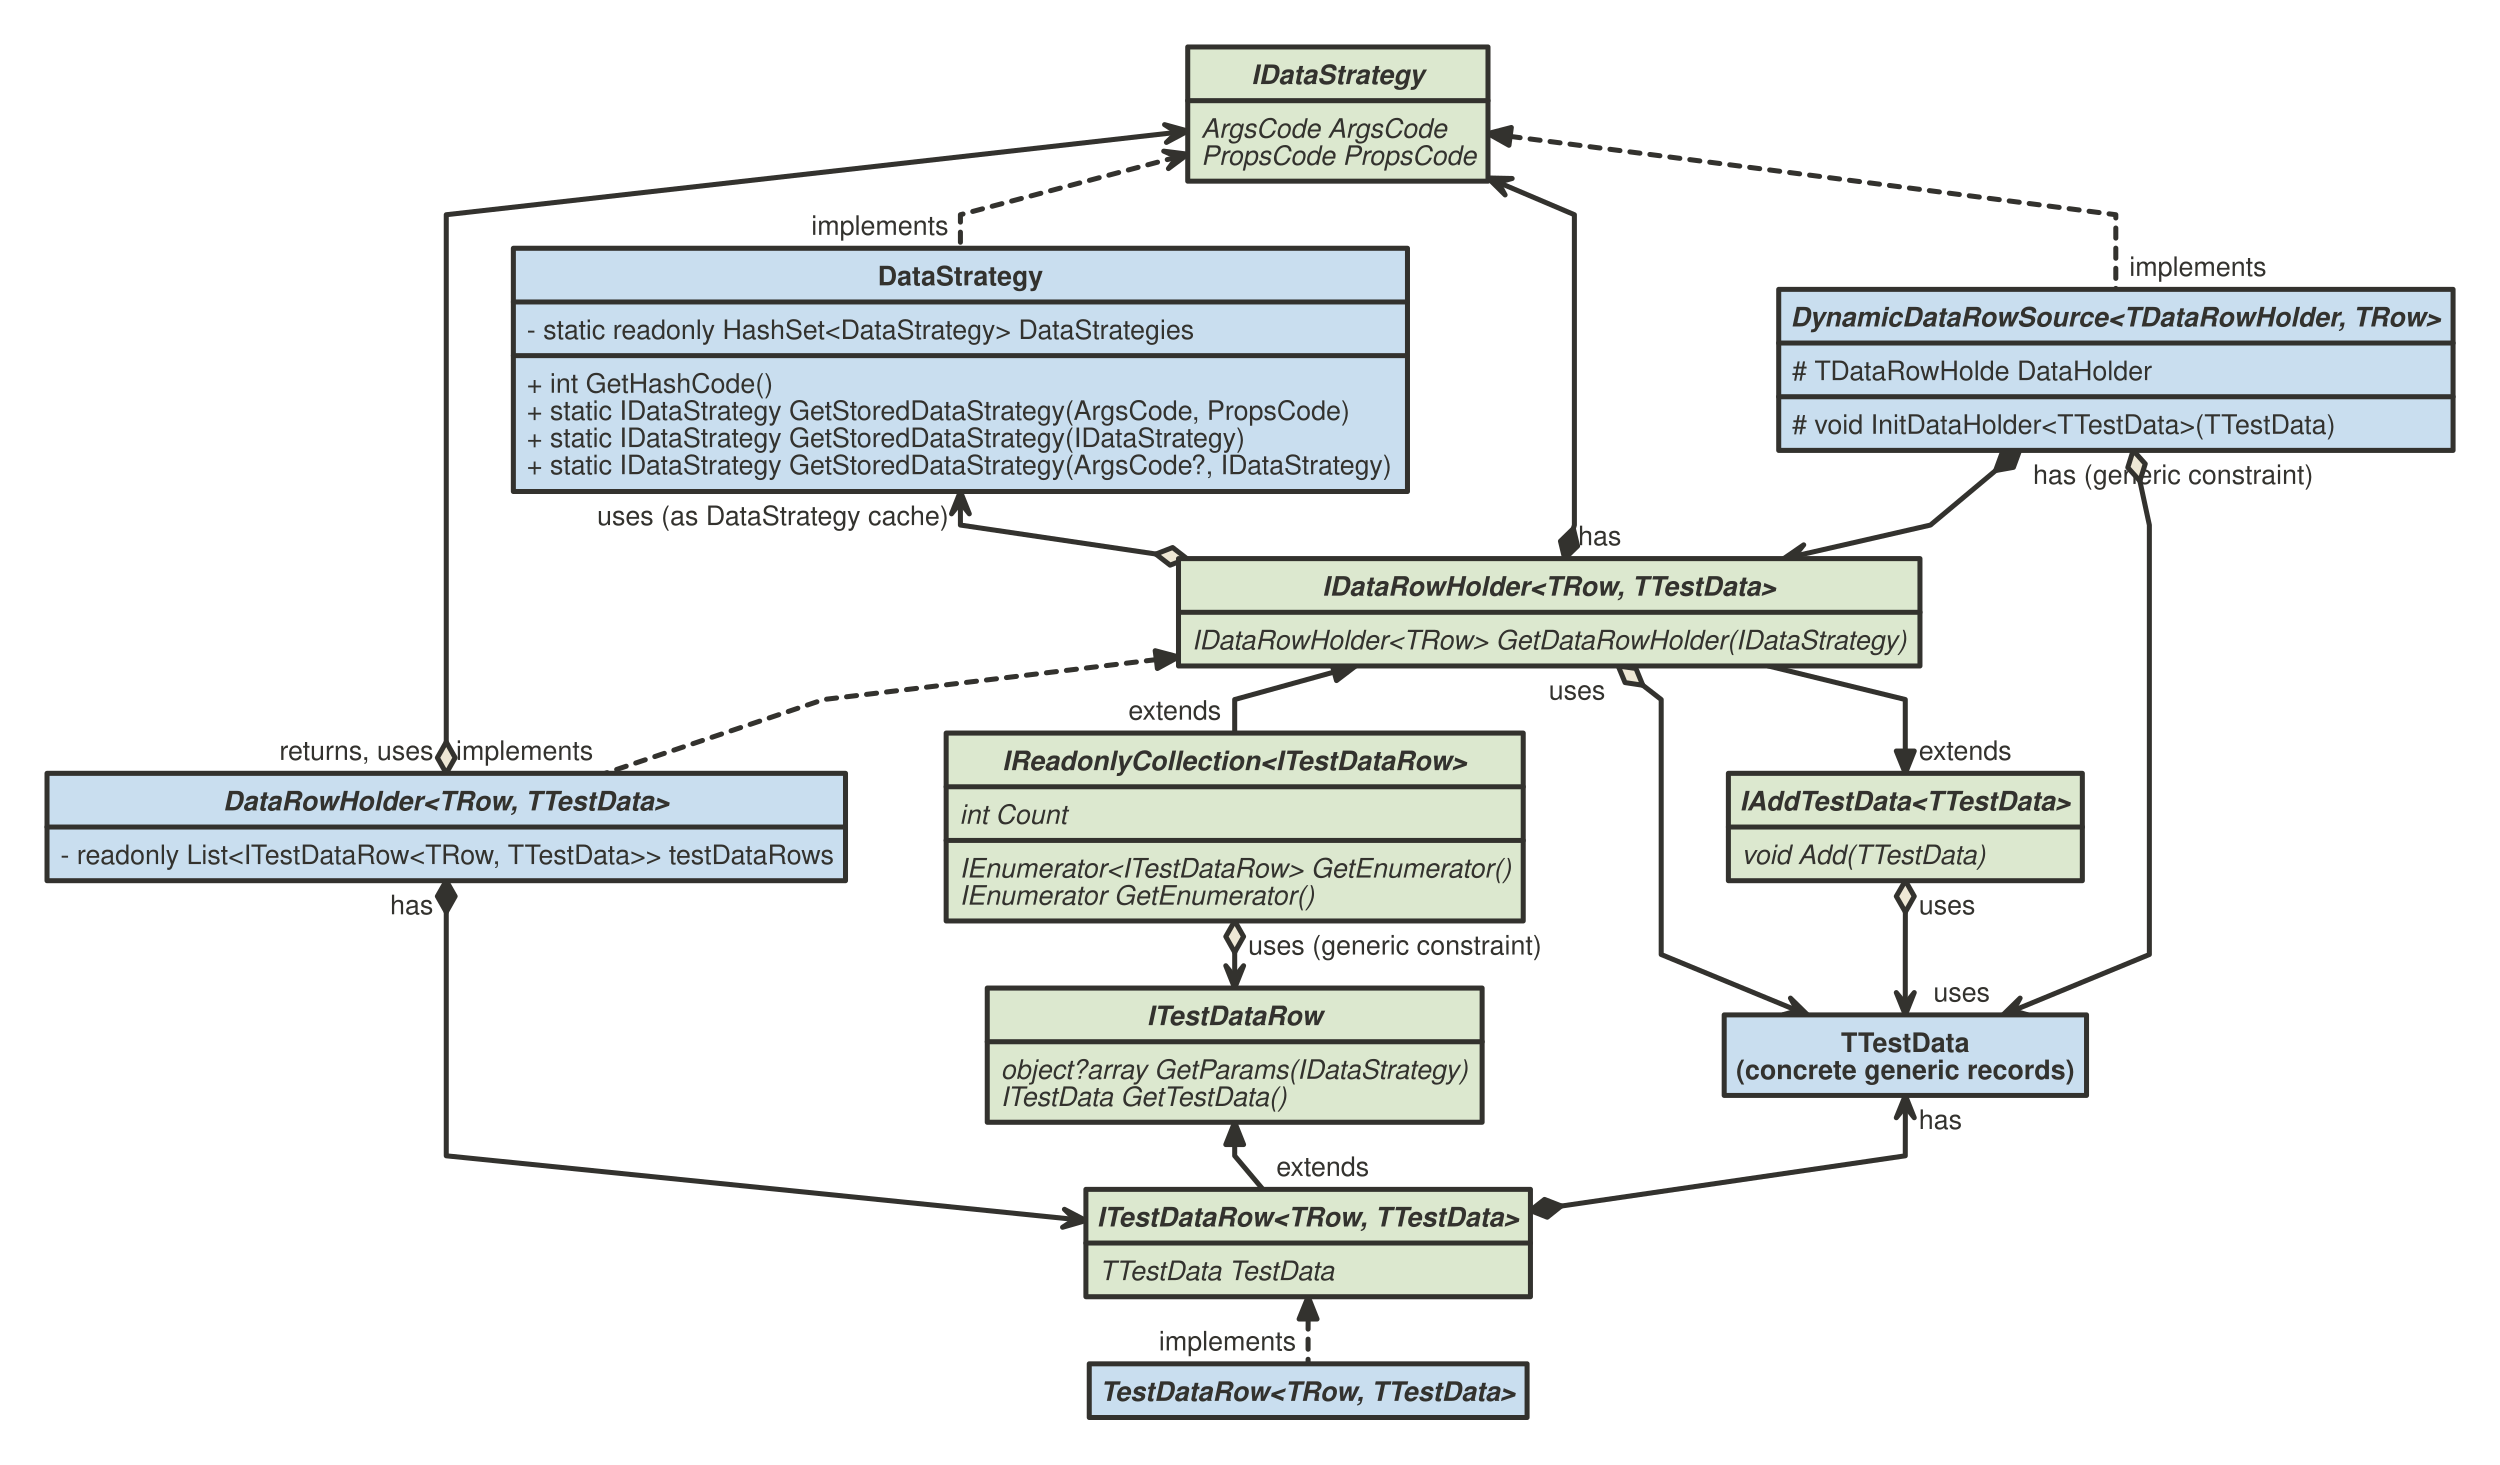
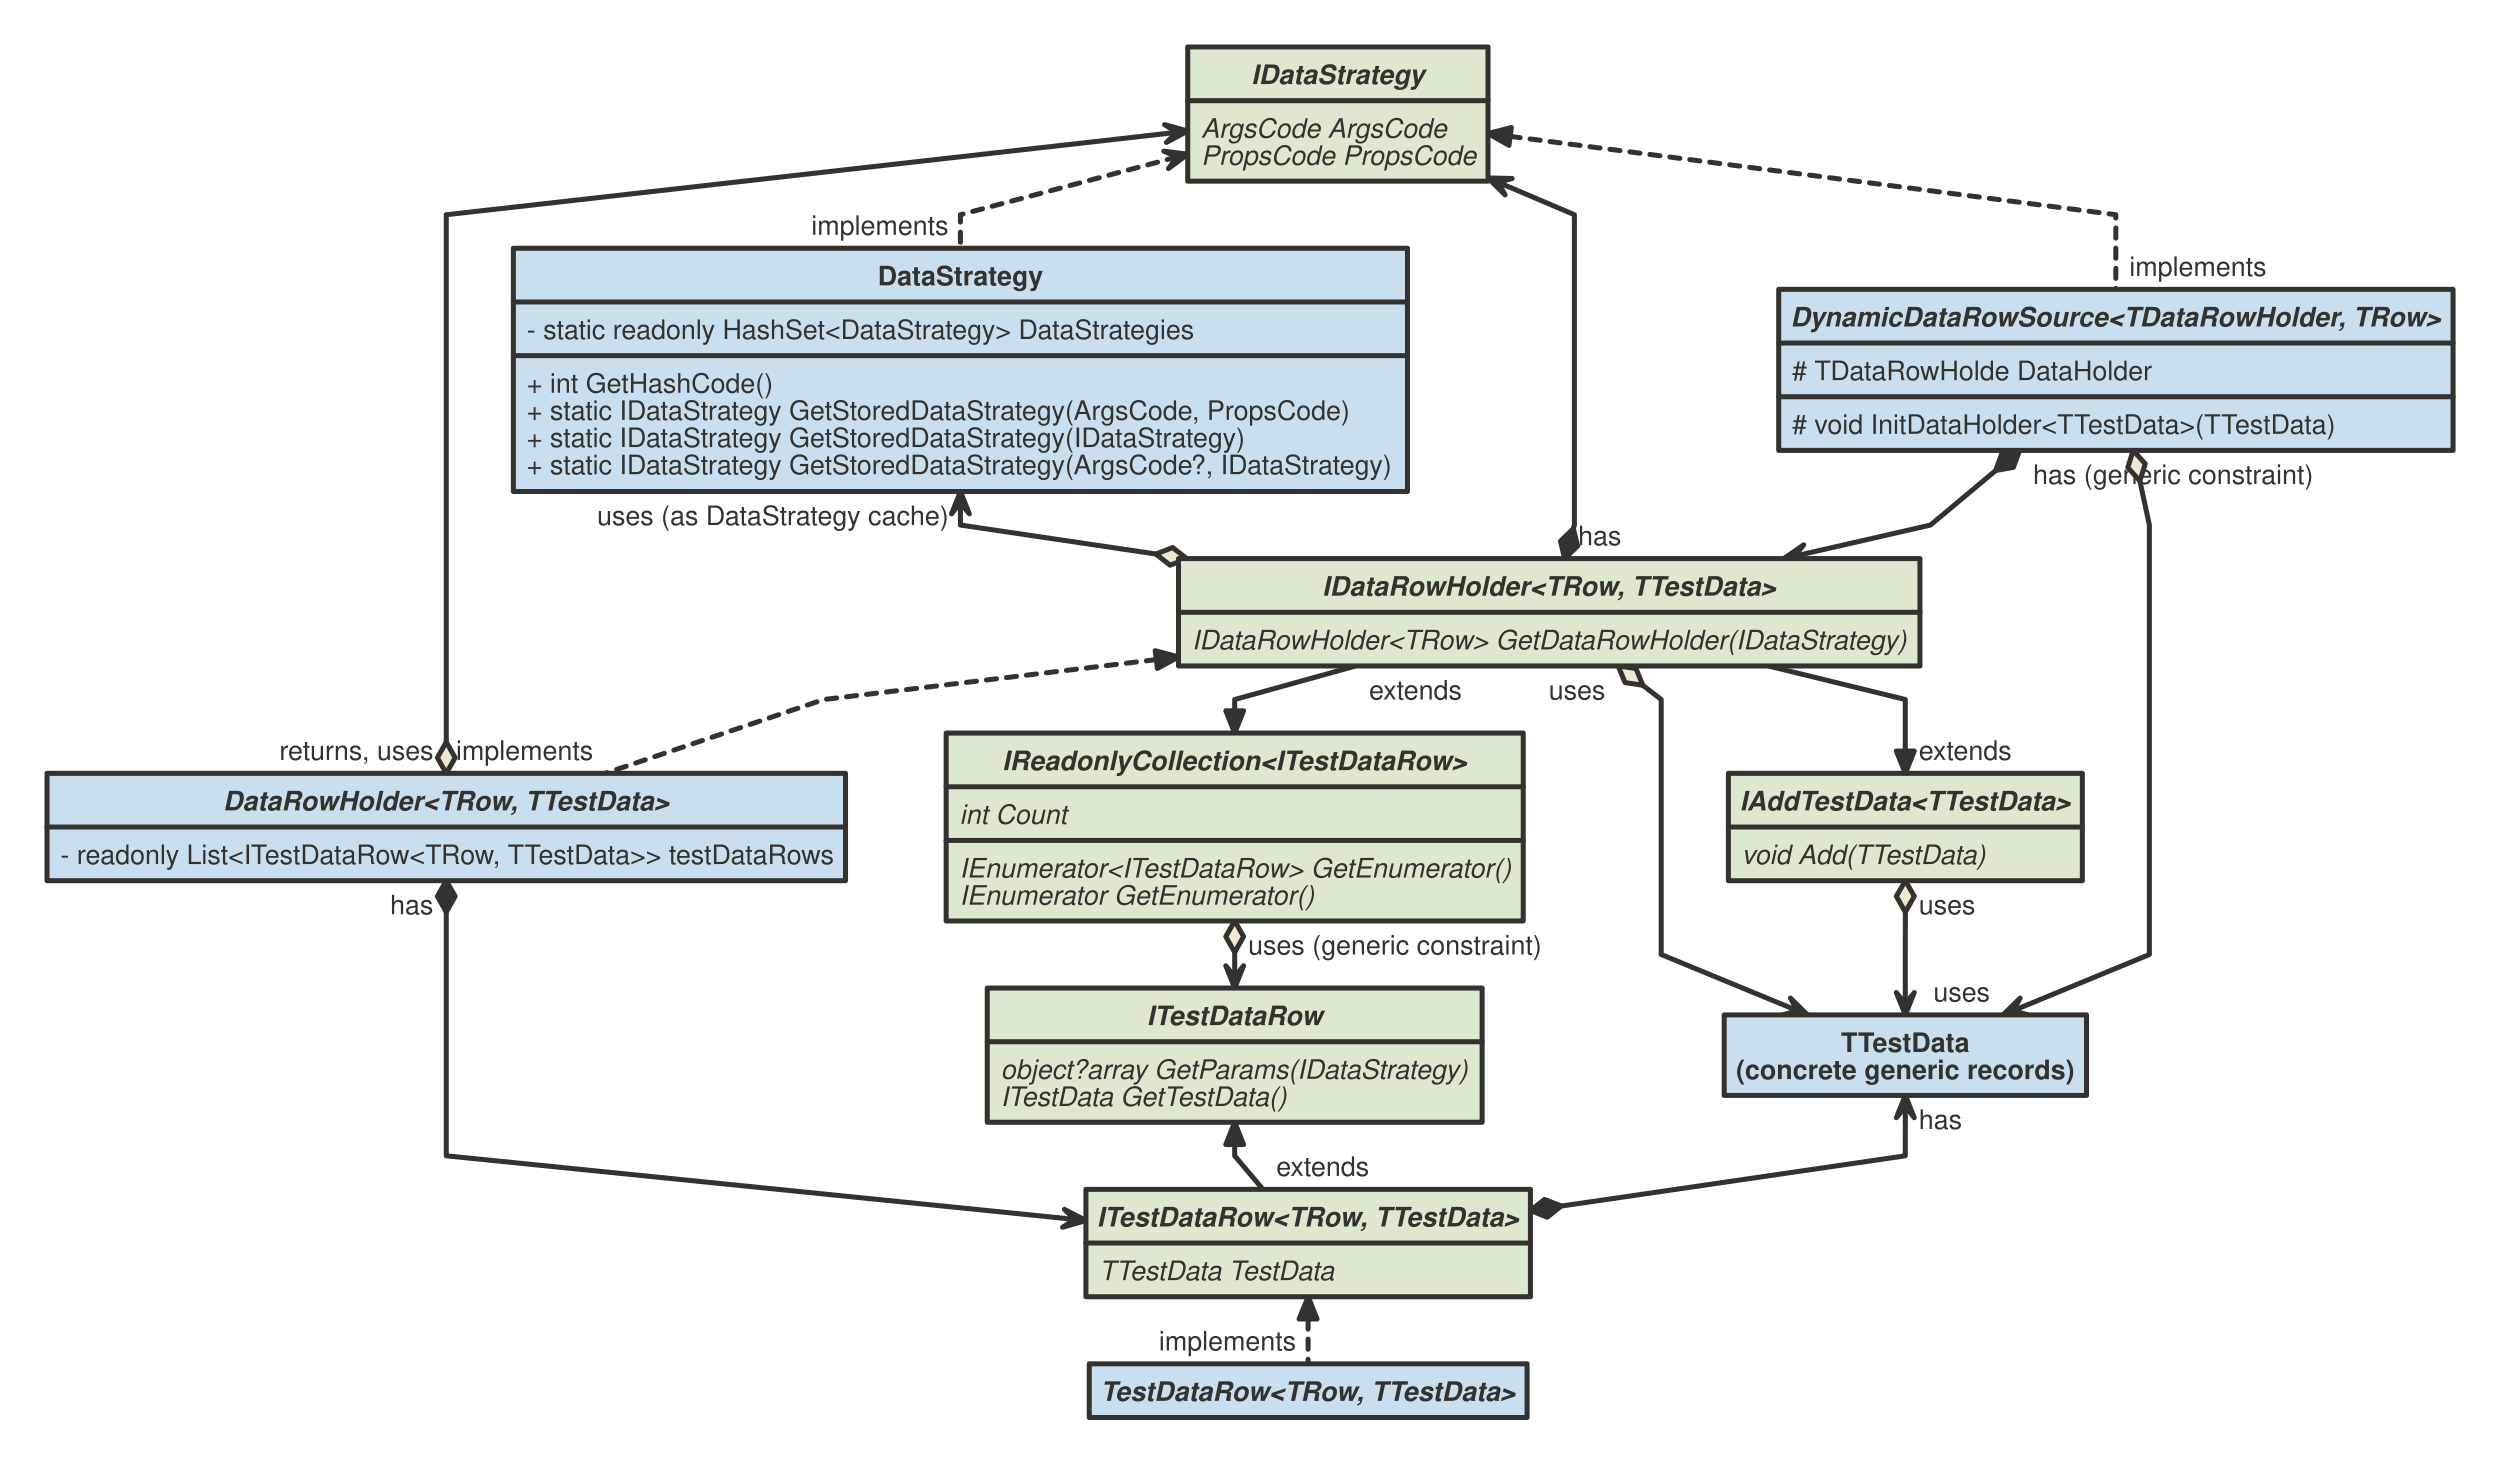
<svg xmlns="http://www.w3.org/2000/svg" version="1.1" baseProfile="full" width="1490.3" height="873.0" viewBox="0 0 1490.25 873">
  <g stroke-width="1.0" text-align="left" font="12pt Helvetica, Arial, sans-serif" font-size="12pt" font-family="Helvetica" font-weight="normal" font-style="normal">
    <g font-family="Helvetica" font-size="12pt" font-weight="bold" font-style="normal" stroke-width="3.0" stroke-linejoin="round" stroke-linecap="round" stroke="#33322E">
      <g stroke="transparent" fill="transparent">
        <rect x="0.0" y="0.0" height="873.0" width="1490.3" stroke="none" />
      </g>
      <g transform="translate(8, 8)" fill="#33322E">
        <g transform="translate(20, 20)" fill="#33322E" font-family="Helvetica" font-size="12pt" font-weight="normal" font-style="normal">
          <text x="138.5" y="425.0" stroke="none">returns, uses</text>
          <path d="M673.4 50.9 L238 100 L238 192.5 L238 192.5 L238 285 L238 285 L238 337 L238 337 L238 389 L238 389 L238 414.333 L238.0 414.3 " fill="none" />
          <g fill="#eee8d5">
            <path d="M232.7 423.7 L238.0 414.3 L243.3 423.7 L238.0 433.0 Z" />
          </g>
          <path d="M667.3 56.9 L673.4 50.9 L666.2 46.3 L680.0 50.1 Z" />
          <text x="455.6" y="112.0" stroke="none">implements</text>
          <g stroke-dasharray="6 6">
            <path d="M673.6 65.6 L544.5 100 L544.5 120 L544.5 120.0 " fill="none" />
          </g>
          <path d="M668.5 72.5 L673.6 65.6 L665.7 62.1 L680.0 63.9 Z" />
          <text x="327.9" y="285.0" stroke="none">uses (as DataStrategy cache)</text>
          <path d="M544.5 271.7 L544.5 285 L661.035 302.264 L661.0 302.3 " fill="none" />
          <g fill="#eee8d5">
            <path d="M669.5 308.9 L661.0 302.3 L671.0 298.4 L679.5 305.0 Z" />
          </g>
          <path d="M549.8 278.3 L544.5 271.7 L539.2 278.3 L544.5 265.0 Z" />
          <text x="1183.9" y="260.5" stroke="none">has
					(generic constraint)</text>
          <path d="M1161.6 252.5 L1122.75 285 L1041.845 303.513 L1041.8 303.5 " fill="none" />
          <path d="M1047.2 296.8 L1041.8 303.5 L1049.5 307.2 L1035.3 305.0 Z" />
          <g fill="#33322E">
            <path d="M1172.2 250.6 L1161.6 252.5 L1165.3 242.4 L1175.9 240.5 Z" />
          </g>
          <text x="912.7" y="297.0" stroke="none">has</text>
          <path d="M865.1 80.7 L910.5 100 L910.5 192.5 L910.5 192.5 L910.5 285 L910.5 285 L909.904 287.065 L909.9 287.1 " fill="none" />
          <g fill="#33322E">
            <path d="M902.2 294.6 L909.9 287.1 L912.4 297.5 L904.7 305.0 Z" />
          </g>
          <path d="M873.4 78.4 L865.1 80.7 L869.2 88.2 L859.0 78.1 Z" />
          <text x="1241.3" y="136.5" stroke="none">implements</text>
          <g stroke-dasharray="6 6">
            <path d="M872.2 53.3 L1233.25 100 L1233.25 144.5 L1233.3 144.5 " fill="none" />
          </g>
          <path d="M872.9 48.0 L872.2 53.3 L871.5 58.6 L859.0 51.6 Z" />
          <text x="1124.5" y="569.0" stroke="none">uses</text>
          <path d="M1247.6 258.7 L1253.25 285 L1253.25 337 L1253.25 337 L1253.25 389 L1253.25 389 L1253.25 465 L1253.25 465 L1253.25 541 L1253.25 541 L1172.113 574.458 L1172.1 574.5 " fill="none" />
          <path d="M1176.2 567.0 L1172.1 574.5 L1180.3 576.8 L1166.0 577.0 Z" />
          <g fill="#eee8d5">
            <path d="M1250.8 248.5 L1247.6 258.7 L1240.4 250.7 L1243.6 240.5 Z" />
          </g>
          <text x="243.8" y="425.0" stroke="none">implements</text>
          <g stroke-dasharray="6 6">
            <path d="M661.3 365.2 L463 389 L332.737 433 L332.7 433.0 " fill="none" />
          </g>
          <path d="M661.9 370.5 L661.3 365.2 L660.6 359.9 L674.5 363.6 Z" />
-           <text x="644.6" y="401.0" stroke="none">extends</text>
-           <path d="M767.3 372.6 L708 389 L708 409 L708.0 409.0 " fill="none" />
-           <path d="M768.7 377.7 L767.3 372.6 L765.8 367.4 L780.1 369.0 Z" />
+           <text x="788.1" y="389.0" stroke="none">extends</text>
+           <path d="M780.1 369.0 L708 389 L708 395.667 L708.0 395.7 " fill="none" />
+           <path d="M702.7 395.7 L708.0 395.7 L713.3 395.7 L708.0 409.0 Z" />
          <text x="716.0" y="541.0" stroke="none">uses (generic constraint)</text>
          <path d="M708.0 539.7 L708 541 L708 554.333 L708.0 554.3 " fill="none" />
          <path d="M702.7 547.7 L708.0 554.3 L713.3 547.7 L708.0 561.0 Z" />
          <g fill="#eee8d5">
            <path d="M713.3 530.3 L708.0 539.7 L702.7 530.3 L708.0 521.0 Z" />
          </g>
          <text x="732.8" y="673.0" stroke="none">extends</text>
          <path d="M708.0 654.3 L708 661 L724.827 681 L724.8 681.0 " fill="none" />
          <path d="M713.3 654.3 L708.0 654.3 L702.7 654.3 L708.0 641.0 Z" />
          <text x="895.2" y="389.0" stroke="none">uses</text>
          <path d="M951.3 380.5 L962.25 389 L962.25 465 L962.25 465 L962.25 541 L962.25 541 L1043.387 574.458 L1043.4 574.5 " fill="none" />
          <path d="M1035.2 576.8 L1043.4 574.5 L1039.3 567.0 L1049.5 577.0 Z" />
          <g fill="#eee8d5">
            <path d="M947.2 370.5 L951.3 380.5 L940.7 378.9 L936.6 369.0 Z" />
          </g>
          <text x="1115.8" y="425.0" stroke="none">extends</text>
          <path d="M1026.1 369.0 L1107.75 389 L1107.75 419.667 L1107.8 419.7 " fill="none" />
          <path d="M1102.4 419.7 L1107.8 419.7 L1113.1 419.7 L1107.8 433.0 Z" />
          <text x="1115.8" y="517.0" stroke="none">uses</text>
          <path d="M1107.8 515.7 L1107.75 541 L1107.75 570.333 L1107.8 570.3 " fill="none" />
          <path d="M1102.4 563.7 L1107.8 570.3 L1113.1 563.7 L1107.8 577.0 Z" />
          <g fill="#eee8d5">
            <path d="M1113.1 506.3 L1107.8 515.7 L1102.4 506.3 L1107.8 497.0 Z" />
          </g>
          <text x="662.8" y="777.0" stroke="none">implements</text>
          <g stroke-dasharray="6 6">
            <path d="M751.8 758.3 L751.75 765 L751.75 785 L751.8 785.0 " fill="none" />
          </g>
          <path d="M757.1 758.3 L751.8 758.3 L746.4 758.3 L751.8 745.0 Z" />
          <text x="1115.8" y="645.0" stroke="none">has</text>
          <path d="M1107.8 631.7 L1107.75 661 L902.721 690.948 L902.7 690.9 " fill="none" />
          <g fill="#33322E">
            <path d="M892.7 687.0 L902.7 690.9 L894.3 697.6 L884.3 693.6 Z" />
          </g>
          <path d="M1113.1 638.3 L1107.8 631.7 L1102.4 638.3 L1107.8 625.0 Z" />
          <text x="204.5" y="517.0" stroke="none">has</text>
          <path d="M238.0 515.7 L238 541 L238 601 L238 601 L238 661 L238 661 L612.617 698.917 L612.6 698.9 " fill="none" />
          <path d="M605.4 703.6 L612.6 698.9 L606.5 692.9 L619.3 699.6 Z" />
          <g fill="#33322E">
            <path d="M243.3 506.3 L238.0 515.7 L232.7 506.3 L238.0 497.0 Z" />
          </g>
          <g data-name="DataStrategy">
            <g fill="#C9DEEF" stroke="#33322E" data-name="DataStrategy">
              <rect x="278.0" y="120.0" height="145.0" width="533.0" data-name="DataStrategy" />
              <path d="M278.0 152.0 L811.0 152.0" fill="none" data-name="DataStrategy" />
              <path d="M278.0 184.0 L811.0 184.0" fill="none" data-name="DataStrategy" />
            </g>
            <g transform="translate(278, 120)" font-family="Helvetica" font-size="12pt" font-weight="bold" font-style="normal" data-name="DataStrategy" data-compartment="0">
              <g transform="translate(8, 8)" fill="#33322E" text-align="center" data-name="DataStrategy" data-compartment="0">
                <text x="258.5" y="14.1" stroke="none" text-anchor="middle" data-name="DataStrategy" data-compartment="0">DataStrategy</text>
              </g>
            </g>
            <g transform="translate(278, 152)" font-family="Helvetica" font-size="12pt" font-weight="normal" font-style="normal" data-name="DataStrategy" data-compartment="1">
              <g transform="translate(8, 8)" fill="#33322E" text-align="left" data-name="DataStrategy" data-compartment="1">
                <text x="0.0" y="14.1" stroke="none" data-name="DataStrategy" data-compartment="1">- static readonly HashSet&lt;DataStrategy&gt; DataStrategies</text>
              </g>
            </g>
            <g transform="translate(278, 184)" font-family="Helvetica" font-size="12pt" font-weight="normal" font-style="normal" data-name="DataStrategy" data-compartment="2">
              <g transform="translate(8, 8)" fill="#33322E" text-align="left" data-name="DataStrategy" data-compartment="2">
                <text x="0.0" y="14.1" stroke="none" data-name="DataStrategy" data-compartment="2">+ int GetHashCode()</text>
                <text x="0.0" y="30.3" stroke="none" data-name="DataStrategy" data-compartment="2">+ static IDataStrategy GetStoredDataStrategy(ArgsCode, PropsCode)</text>
                <text x="0.0" y="46.5" stroke="none" data-name="DataStrategy" data-compartment="2">+ static IDataStrategy GetStoredDataStrategy(IDataStrategy)</text>
                <text x="0.0" y="62.7" stroke="none" data-name="DataStrategy" data-compartment="2">+ static IDataStrategy GetStoredDataStrategy(ArgsCode?, IDataStrategy)</text>
              </g>
            </g>
          </g>
          <g data-name="IDataStrategy">
            <g fill="#DCE8CF" stroke="#33322E" data-name="IDataStrategy">
              <rect x="680.0" y="0.0" height="80.0" width="179.0" data-name="IDataStrategy" />
              <path d="M680.0 32.0 L859.0 32.0" fill="none" data-name="IDataStrategy" />
            </g>
            <g transform="translate(680, 0)" font-family="Helvetica" font-size="12pt" font-weight="bold" font-style="italic" data-name="IDataStrategy" data-compartment="0">
              <g transform="translate(8, 8)" fill="#33322E" text-align="center" data-name="IDataStrategy" data-compartment="0">
                <text x="81.5" y="14.1" stroke="none" text-anchor="middle" data-name="IDataStrategy" data-compartment="0">IDataStrategy</text>
              </g>
            </g>
            <g transform="translate(680, 32)" font-family="Helvetica" font-size="12pt" font-weight="normal" font-style="italic" data-name="IDataStrategy" data-compartment="1">
              <g transform="translate(8, 8)" fill="#33322E" text-align="left" data-name="IDataStrategy" data-compartment="1">
                <text x="0.0" y="14.1" stroke="none" data-name="IDataStrategy" data-compartment="1">ArgsCode ArgsCode</text>
                <text x="0.0" y="30.3" stroke="none" data-name="IDataStrategy" data-compartment="1">PropsCode PropsCode</text>
              </g>
            </g>
          </g>
          <g data-name="DynamicDataRowSource&lt;TDataRowHolder, TRow&gt;">
            <g fill="#C9DEEF" stroke="#33322E" data-name="DynamicDataRowSource&lt;TDataRowHolder, TRow&gt;">
              <rect x="1032.3" y="144.5" height="96.0" width="402.0" data-name="DynamicDataRowSource&lt;TDataRowHolder, TRow&gt;" />
              <path d="M1032.3 176.5 L1434.3 176.5" fill="none" data-name="DynamicDataRowSource&lt;TDataRowHolder, TRow&gt;" />
              <path d="M1032.3 208.5 L1434.3 208.5" fill="none" data-name="DynamicDataRowSource&lt;TDataRowHolder, TRow&gt;" />
            </g>
            <g transform="translate(1032.25, 144.5)" font-family="Helvetica" font-size="12pt" font-weight="bold" font-style="italic" data-name="DynamicDataRowSource&lt;TDataRowHolder, TRow&gt;" data-compartment="0">
              <g transform="translate(8, 8)" fill="#33322E" text-align="center" data-name="DynamicDataRowSource&lt;TDataRowHolder, TRow&gt;" data-compartment="0">
                <text x="193.0" y="14.1" stroke="none" text-anchor="middle" data-name="DynamicDataRowSource&lt;TDataRowHolder, TRow&gt;" data-compartment="0">DynamicDataRowSource&lt;TDataRowHolder, TRow&gt;</text>
              </g>
            </g>
            <g transform="translate(1032.25, 176.5)" font-family="Helvetica" font-size="12pt" font-weight="normal" font-style="normal" data-name="DynamicDataRowSource&lt;TDataRowHolder, TRow&gt;" data-compartment="1">
              <g transform="translate(8, 8)" fill="#33322E" text-align="left" data-name="DynamicDataRowSource&lt;TDataRowHolder, TRow&gt;" data-compartment="1">
                <text x="0.0" y="14.1" stroke="none" data-name="DynamicDataRowSource&lt;TDataRowHolder, TRow&gt;" data-compartment="1"># TDataRowHolde DataHolder</text>
              </g>
            </g>
            <g transform="translate(1032.25, 208.5)" font-family="Helvetica" font-size="12pt" font-weight="normal" font-style="normal" data-name="DynamicDataRowSource&lt;TDataRowHolder, TRow&gt;" data-compartment="2">
              <g transform="translate(8, 8)" fill="#33322E" text-align="left" data-name="DynamicDataRowSource&lt;TDataRowHolder, TRow&gt;" data-compartment="2">
                <text x="0.0" y="14.1" stroke="none" data-name="DynamicDataRowSource&lt;TDataRowHolder, TRow&gt;" data-compartment="2"># void InitDataHolder&lt;TTestData&gt;(TTestData)</text>
              </g>
            </g>
          </g>
          <g data-name="IAddTestData&lt;TTestData&gt;">
            <g fill="#DCE8CF" stroke="#33322E" data-name="IAddTestData&lt;TTestData&gt;">
              <rect x="1002.3" y="433.0" height="64.0" width="211.0" data-name="IAddTestData&lt;TTestData&gt;" />
              <path d="M1002.3 465.0 L1213.3 465.0" fill="none" data-name="IAddTestData&lt;TTestData&gt;" />
            </g>
            <g transform="translate(1002.25, 433)" font-family="Helvetica" font-size="12pt" font-weight="bold" font-style="italic" data-name="IAddTestData&lt;TTestData&gt;" data-compartment="0">
              <g transform="translate(8, 8)" fill="#33322E" text-align="center" data-name="IAddTestData&lt;TTestData&gt;" data-compartment="0">
                <text x="97.5" y="14.1" stroke="none" text-anchor="middle" data-name="IAddTestData&lt;TTestData&gt;" data-compartment="0">IAddTestData&lt;TTestData&gt;</text>
              </g>
            </g>
            <g transform="translate(1002.25, 465)" font-family="Helvetica" font-size="12pt" font-weight="normal" font-style="italic" data-name="IAddTestData&lt;TTestData&gt;" data-compartment="1">
              <g transform="translate(8, 8)" fill="#33322E" text-align="left" data-name="IAddTestData&lt;TTestData&gt;" data-compartment="1">
                <text x="0.0" y="14.1" stroke="none" data-name="IAddTestData&lt;TTestData&gt;" data-compartment="1">void Add(TTestData)</text>
              </g>
            </g>
          </g>
          <g data-name="IDataRowHolder&lt;TRow, TTestData&gt;">
            <g fill="#DCE8CF" stroke="#33322E" data-name="IDataRowHolder&lt;TRow, TTestData&gt;">
              <rect x="674.5" y="305.0" height="64.0" width="442.0" data-name="IDataRowHolder&lt;TRow, TTestData&gt;" />
              <path d="M674.5 337.0 L1116.5 337.0" fill="none" data-name="IDataRowHolder&lt;TRow, TTestData&gt;" />
            </g>
            <g transform="translate(674.5, 305)" font-family="Helvetica" font-size="12pt" font-weight="bold" font-style="italic" data-name="IDataRowHolder&lt;TRow, TTestData&gt;" data-compartment="0">
              <g transform="translate(8, 8)" fill="#33322E" text-align="center" data-name="IDataRowHolder&lt;TRow, TTestData&gt;" data-compartment="0">
                <text x="213.0" y="14.1" stroke="none" text-anchor="middle" data-name="IDataRowHolder&lt;TRow, TTestData&gt;" data-compartment="0">IDataRowHolder&lt;TRow, TTestData&gt;</text>
              </g>
            </g>
            <g transform="translate(674.5, 337)" font-family="Helvetica" font-size="12pt" font-weight="normal" font-style="italic" data-name="IDataRowHolder&lt;TRow, TTestData&gt;" data-compartment="1">
              <g transform="translate(8, 8)" fill="#33322E" text-align="left" data-name="IDataRowHolder&lt;TRow, TTestData&gt;" data-compartment="1">
                <text x="0.0" y="14.1" stroke="none" data-name="IDataRowHolder&lt;TRow, TTestData&gt;" data-compartment="1">IDataRowHolder&lt;TRow&gt; GetDataRowHolder(IDataStrategy)</text>
              </g>
            </g>
          </g>
          <g data-name="DataRowHolder&lt;TRow, TTestData&gt;">
            <g fill="#C9DEEF" stroke="#33322E" data-name="DataRowHolder&lt;TRow, TTestData&gt;">
              <rect x="0.0" y="433.0" height="64.0" width="476.0" data-name="DataRowHolder&lt;TRow, TTestData&gt;" />
              <path d="M0.0 465.0 L476.0 465.0" fill="none" data-name="DataRowHolder&lt;TRow, TTestData&gt;" />
            </g>
            <g transform="translate(0, 433)" font-family="Helvetica" font-size="12pt" font-weight="bold" font-style="italic" data-name="DataRowHolder&lt;TRow, TTestData&gt;" data-compartment="0">
              <g transform="translate(8, 8)" fill="#33322E" text-align="center" data-name="DataRowHolder&lt;TRow, TTestData&gt;" data-compartment="0">
                <text x="230.0" y="14.1" stroke="none" text-anchor="middle" data-name="DataRowHolder&lt;TRow, TTestData&gt;" data-compartment="0">DataRowHolder&lt;TRow, TTestData&gt;</text>
              </g>
            </g>
            <g transform="translate(0, 465)" font-family="Helvetica" font-size="12pt" font-weight="normal" font-style="normal" data-name="DataRowHolder&lt;TRow, TTestData&gt;" data-compartment="1">
              <g transform="translate(8, 8)" fill="#33322E" text-align="left" data-name="DataRowHolder&lt;TRow, TTestData&gt;" data-compartment="1">
                <text x="0.0" y="14.1" stroke="none" data-name="DataRowHolder&lt;TRow, TTestData&gt;" data-compartment="1">- readonly List&lt;ITestDataRow&lt;TRow, TTestData&gt;&gt; testDataRows</text>
              </g>
            </g>
          </g>
          <g data-name="ITestDataRow&lt;TRow, TTestData&gt;">
            <g fill="#DCE8CF" stroke="#33322E" data-name="ITestDataRow&lt;TRow, TTestData&gt;">
              <rect x="619.3" y="681.0" height="64.0" width="265.0" data-name="ITestDataRow&lt;TRow, TTestData&gt;" />
              <path d="M619.3 713.0 L884.3 713.0" fill="none" data-name="ITestDataRow&lt;TRow, TTestData&gt;" />
            </g>
            <g transform="translate(619.25, 681)" font-family="Helvetica" font-size="12pt" font-weight="bold" font-style="italic" data-name="ITestDataRow&lt;TRow, TTestData&gt;" data-compartment="0">
              <g transform="translate(8, 8)" fill="#33322E" text-align="center" data-name="ITestDataRow&lt;TRow, TTestData&gt;" data-compartment="0">
                <text x="124.5" y="14.1" stroke="none" text-anchor="middle" data-name="ITestDataRow&lt;TRow, TTestData&gt;" data-compartment="0">ITestDataRow&lt;TRow, TTestData&gt;</text>
              </g>
            </g>
            <g transform="translate(619.25, 713)" font-family="Helvetica" font-size="12pt" font-weight="normal" font-style="italic" data-name="ITestDataRow&lt;TRow, TTestData&gt;" data-compartment="1">
              <g transform="translate(8, 8)" fill="#33322E" text-align="left" data-name="ITestDataRow&lt;TRow, TTestData&gt;" data-compartment="1">
                <text x="0.0" y="14.1" stroke="none" data-name="ITestDataRow&lt;TRow, TTestData&gt;" data-compartment="1">TTestData TestData</text>
              </g>
            </g>
          </g>
          <g data-name="TestDataRow&lt;TRow, TTestData&gt;">
            <g fill="#C9DEEF" stroke="#33322E" data-name="TestDataRow&lt;TRow, TTestData&gt;">
              <rect x="621.3" y="785.0" height="32.0" width="261.0" data-name="TestDataRow&lt;TRow, TTestData&gt;" />
            </g>
            <g transform="translate(621.25, 785)" font-family="Helvetica" font-size="12pt" font-weight="bold" font-style="italic" data-name="TestDataRow&lt;TRow, TTestData&gt;" data-compartment="0">
              <g transform="translate(8, 8)" fill="#33322E" text-align="center" data-name="TestDataRow&lt;TRow, TTestData&gt;" data-compartment="0">
                <text x="122.5" y="14.1" stroke="none" text-anchor="middle" data-name="TestDataRow&lt;TRow, TTestData&gt;" data-compartment="0">TestDataRow&lt;TRow, TTestData&gt;</text>
              </g>
            </g>
          </g>
          <g data-name="TTestData">
            <g fill="#C9DEEF" stroke="#33322E" data-name="TTestData">
              <rect x="999.8" y="577.0" height="48.0" width="216.0" data-name="TTestData" />
            </g>
            <g transform="translate(999.75, 577)" font-family="Helvetica" font-size="12pt" font-weight="bold" font-style="normal" data-name="TTestData" data-compartment="0">
              <g transform="translate(8, 8)" fill="#33322E" text-align="center" data-name="TTestData" data-compartment="0">
                <text x="100.0" y="14.1" stroke="none" text-anchor="middle" data-name="TTestData" data-compartment="0">TTestData</text>
                <text x="100.0" y="30.3" stroke="none" text-anchor="middle" data-name="TTestData" data-compartment="0">(concrete generic records)</text>
              </g>
            </g>
          </g>
          <g data-name="IReadonlyCollection&lt;ITestDataRow&gt;">
            <g fill="#DCE8CF" stroke="#33322E" data-name="IReadonlyCollection&lt;ITestDataRow&gt;">
              <rect x="536.0" y="409.0" height="112.0" width="344.0" data-name="IReadonlyCollection&lt;ITestDataRow&gt;" />
              <path d="M536.0 441.0 L880.0 441.0" fill="none" data-name="IReadonlyCollection&lt;ITestDataRow&gt;" />
              <path d="M536.0 473.0 L880.0 473.0" fill="none" data-name="IReadonlyCollection&lt;ITestDataRow&gt;" />
            </g>
            <g transform="translate(536, 409)" font-family="Helvetica" font-size="12pt" font-weight="bold" font-style="italic" data-name="IReadonlyCollection&lt;ITestDataRow&gt;" data-compartment="0">
              <g transform="translate(8, 8)" fill="#33322E" text-align="center" data-name="IReadonlyCollection&lt;ITestDataRow&gt;" data-compartment="0">
                <text x="164.0" y="14.1" stroke="none" text-anchor="middle" data-name="IReadonlyCollection&lt;ITestDataRow&gt;" data-compartment="0">IReadonlyCollection&lt;ITestDataRow&gt;</text>
              </g>
            </g>
            <g transform="translate(536, 441)" font-family="Helvetica" font-size="12pt" font-weight="normal" font-style="italic" data-name="IReadonlyCollection&lt;ITestDataRow&gt;" data-compartment="1">
              <g transform="translate(8, 8)" fill="#33322E" text-align="left" data-name="IReadonlyCollection&lt;ITestDataRow&gt;" data-compartment="1">
                <text x="0.0" y="14.1" stroke="none" data-name="IReadonlyCollection&lt;ITestDataRow&gt;" data-compartment="1">int Count</text>
              </g>
            </g>
            <g transform="translate(536, 473)" font-family="Helvetica" font-size="12pt" font-weight="normal" font-style="italic" data-name="IReadonlyCollection&lt;ITestDataRow&gt;" data-compartment="2">
              <g transform="translate(8, 8)" fill="#33322E" text-align="left" data-name="IReadonlyCollection&lt;ITestDataRow&gt;" data-compartment="2">
                <text x="0.0" y="14.1" stroke="none" data-name="IReadonlyCollection&lt;ITestDataRow&gt;" data-compartment="2">IEnumerator&lt;ITestDataRow&gt; GetEnumerator()</text>
                <text x="0.0" y="30.3" stroke="none" data-name="IReadonlyCollection&lt;ITestDataRow&gt;" data-compartment="2">IEnumerator GetEnumerator()</text>
              </g>
            </g>
          </g>
          <g data-name="ITestDataRow">
            <g fill="#DCE8CF" stroke="#33322E" data-name="ITestDataRow">
              <rect x="560.5" y="561.0" height="80.0" width="295.0" data-name="ITestDataRow" />
              <path d="M560.5 593.0 L855.5 593.0" fill="none" data-name="ITestDataRow" />
            </g>
            <g transform="translate(560.5, 561)" font-family="Helvetica" font-size="12pt" font-weight="bold" font-style="italic" data-name="ITestDataRow" data-compartment="0">
              <g transform="translate(8, 8)" fill="#33322E" text-align="center" data-name="ITestDataRow" data-compartment="0">
                <text x="139.5" y="14.1" stroke="none" text-anchor="middle" data-name="ITestDataRow" data-compartment="0">ITestDataRow</text>
              </g>
            </g>
            <g transform="translate(560.5, 593)" font-family="Helvetica" font-size="12pt" font-weight="normal" font-style="italic" data-name="ITestDataRow" data-compartment="1">
              <g transform="translate(8, 8)" fill="#33322E" text-align="left" data-name="ITestDataRow" data-compartment="1">
                <text x="0.0" y="14.1" stroke="none" data-name="ITestDataRow" data-compartment="1">object?array GetParams(IDataStrategy)</text>
                <text x="0.0" y="30.3" stroke="none" data-name="ITestDataRow" data-compartment="1">ITestData GetTestData()</text>
              </g>
            </g>
          </g>
        </g>
      </g>
    </g>
  </g>
</svg>
